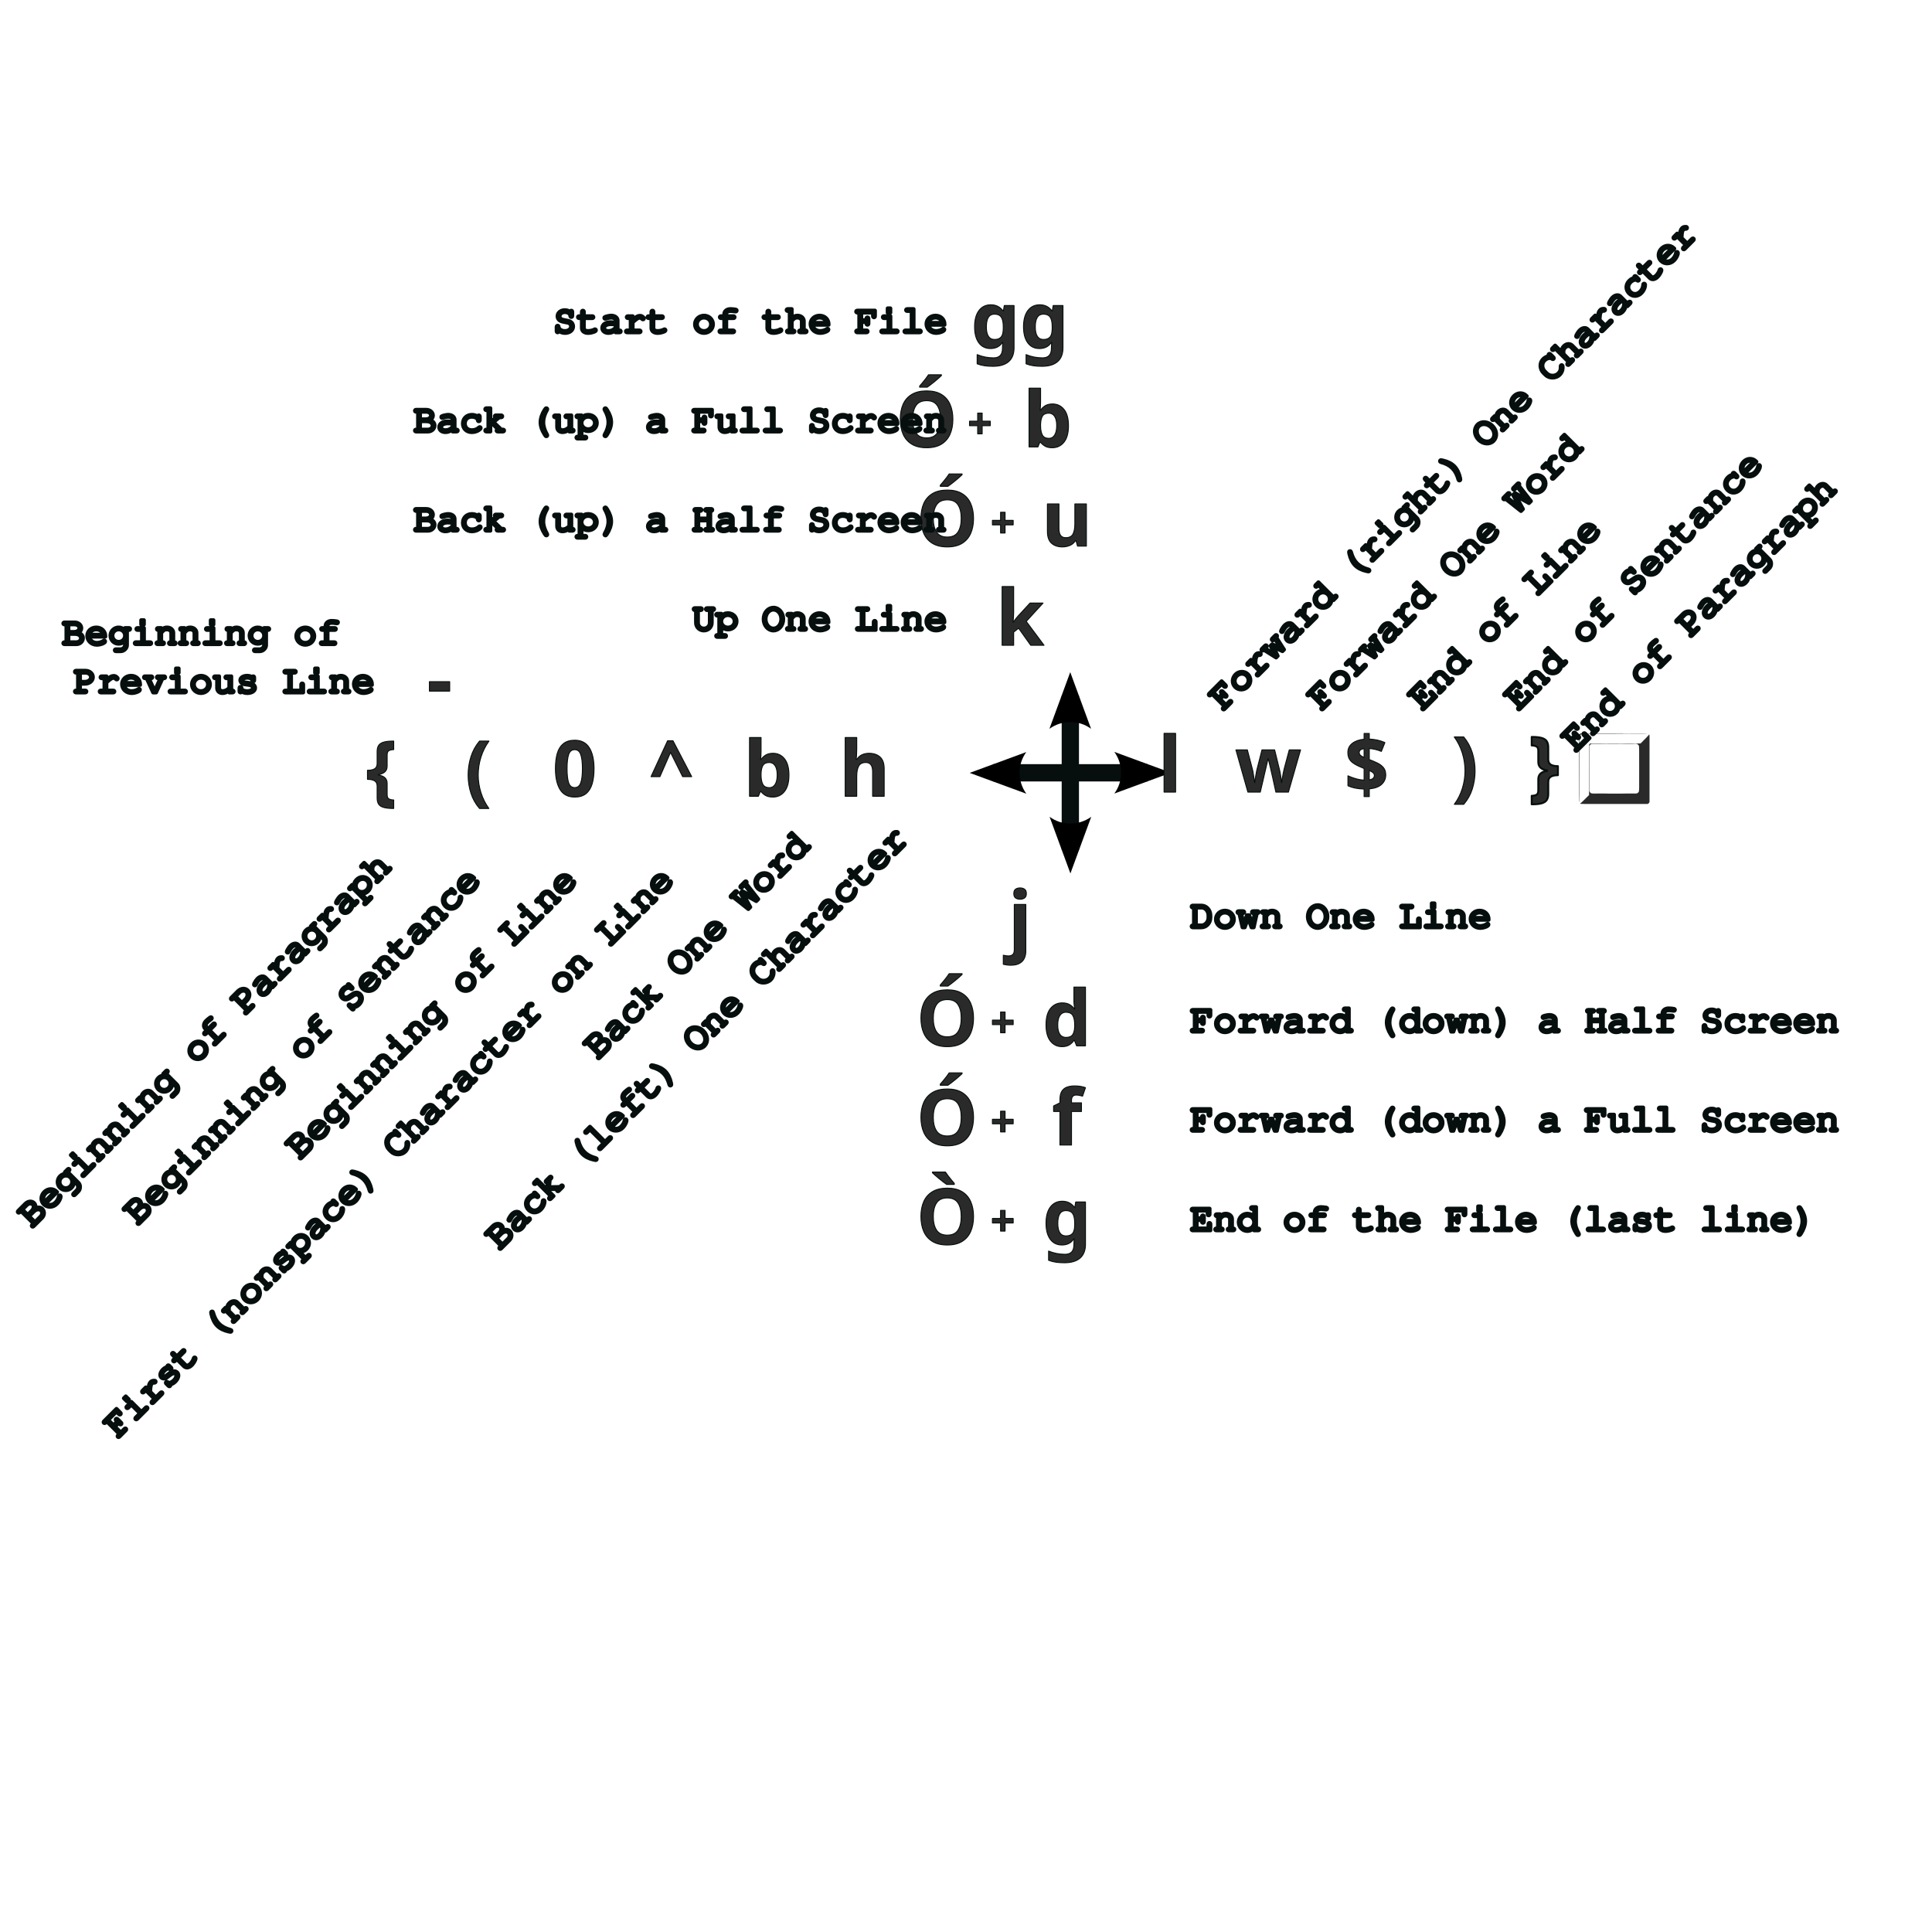
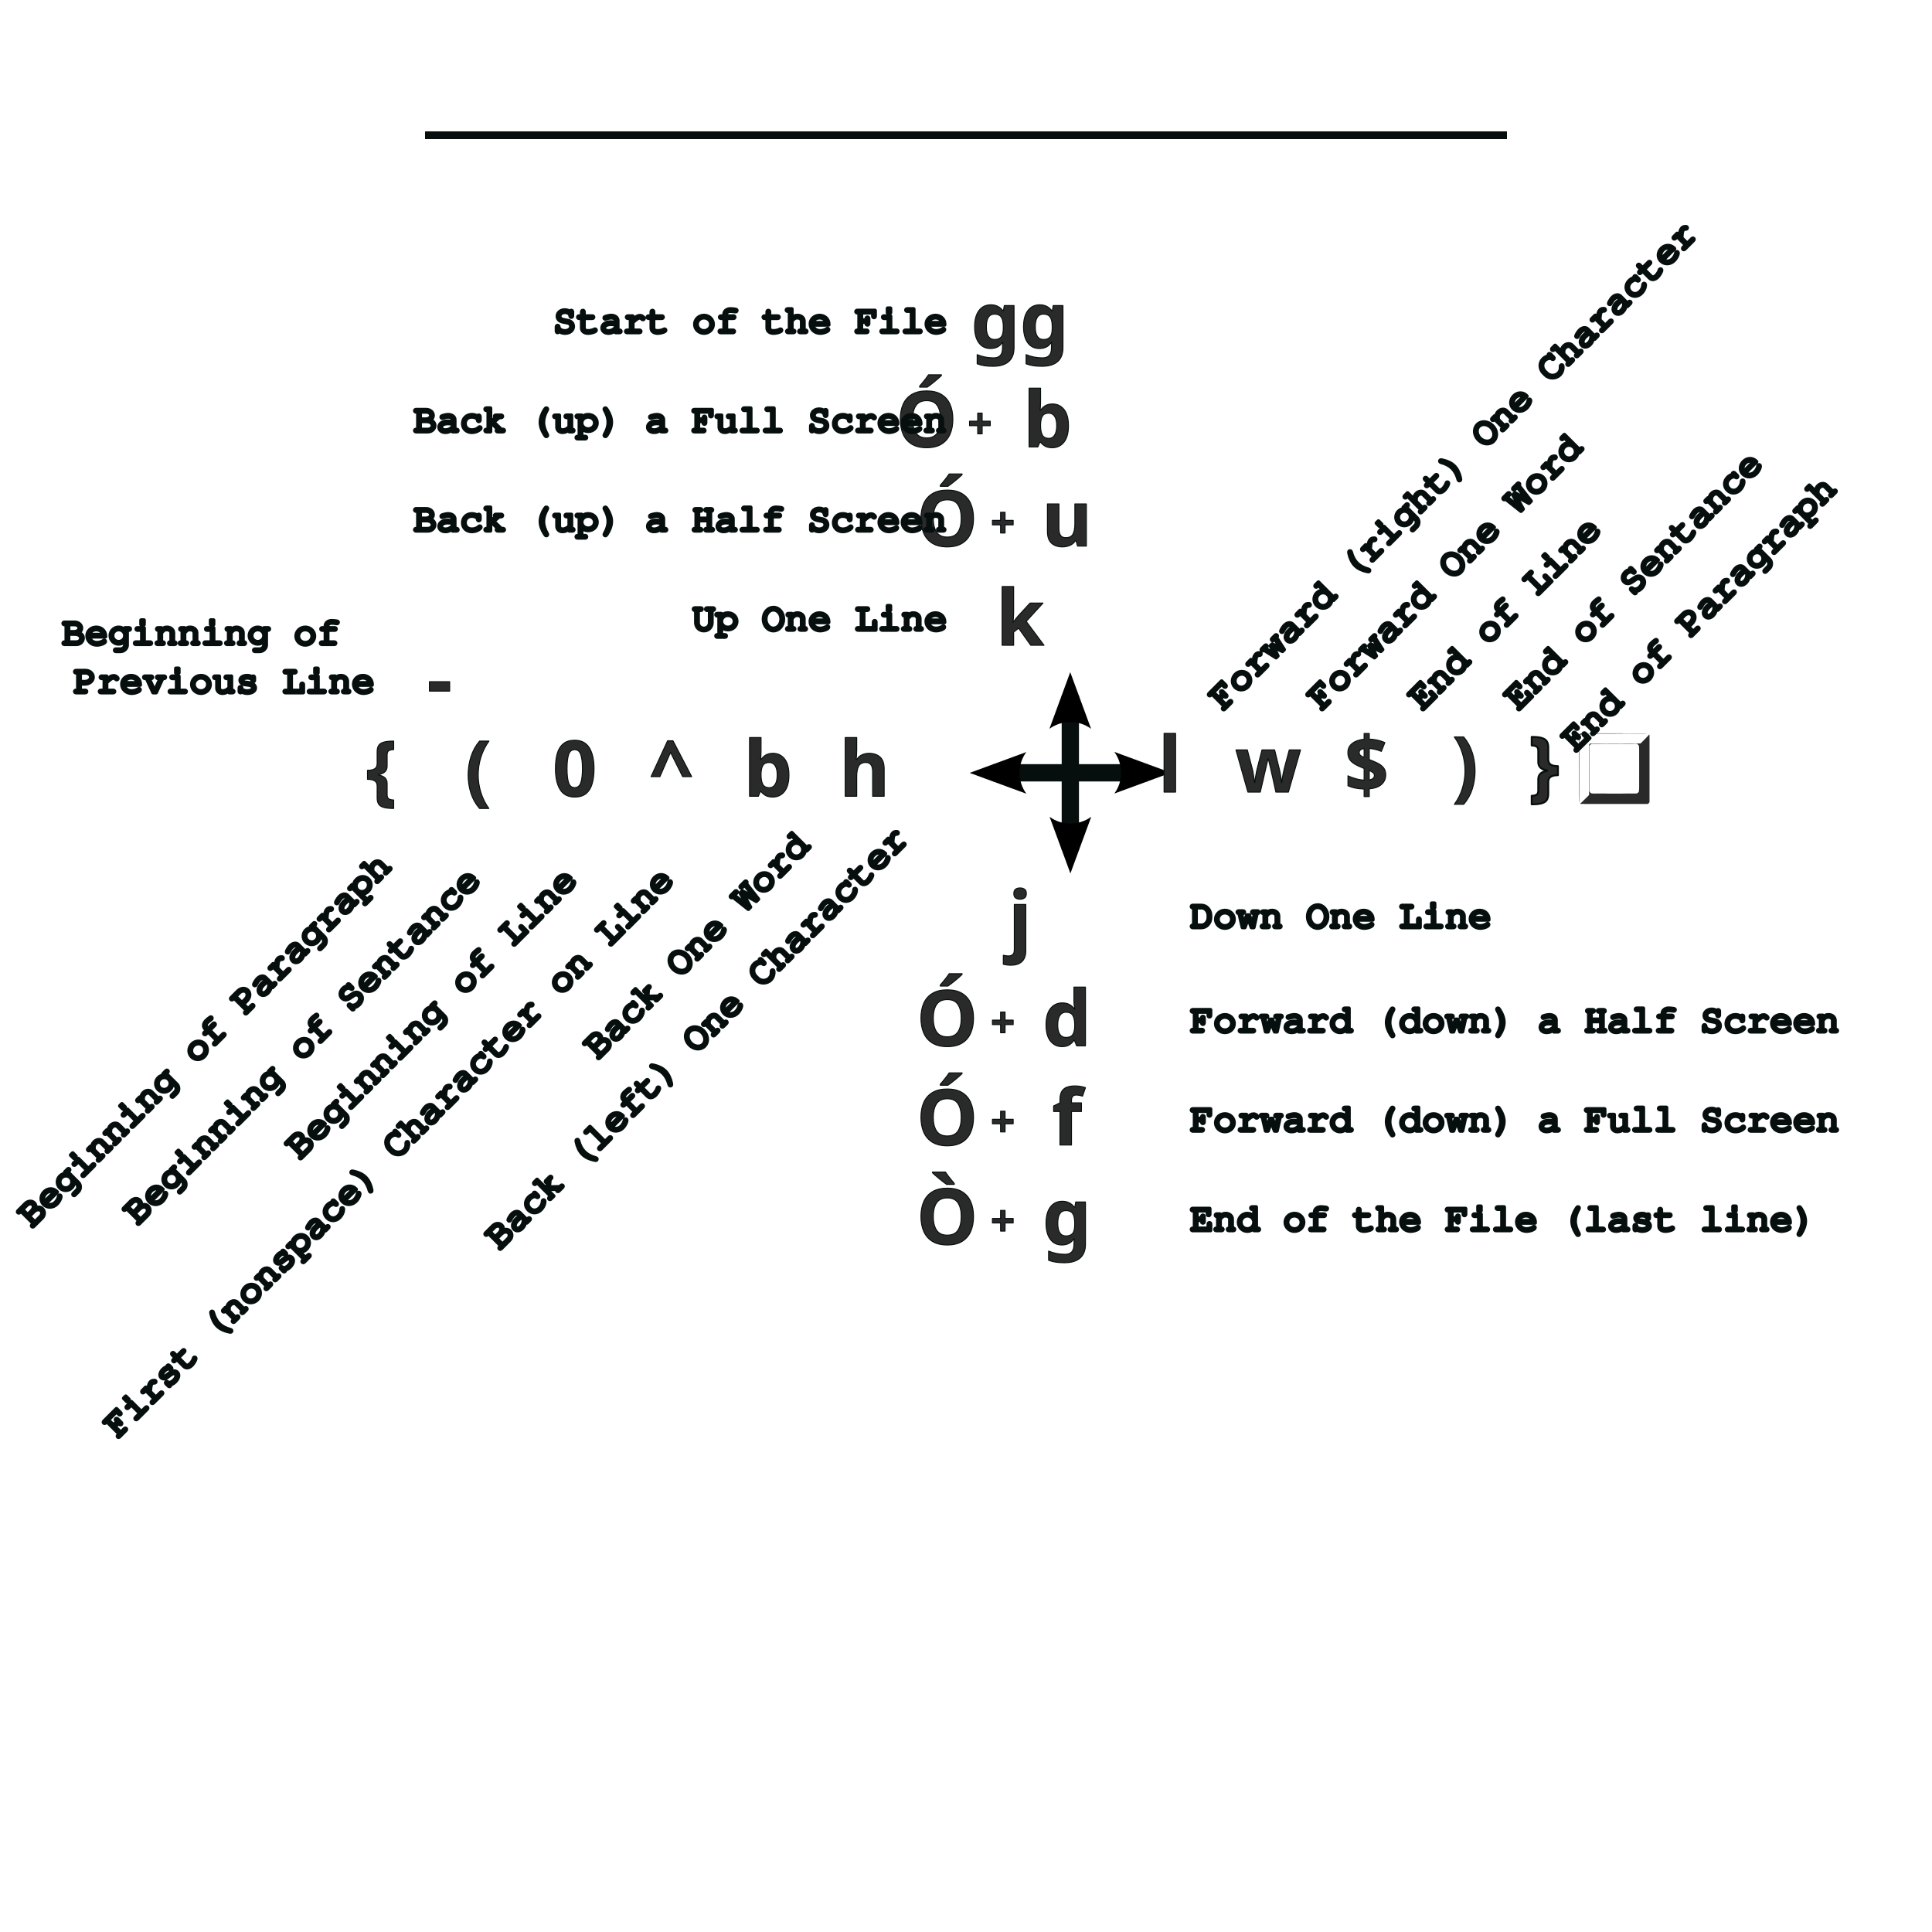
<svg xmlns="http://www.w3.org/2000/svg" width="1000" height="1000" id="svg2" version="1.1">
  <defs id="defs4">
    <marker orient="auto" refY="0.0" refX="0.0" id="Arrow2Send" style="overflow:visible;">
      <path id="path3636" style="font-size:12.0;fill-rule:evenodd;stroke-width:0.625;stroke-linejoin:round;" d="M 8.719,4.034 L -2.207,0.016 L 8.719,-4.002 C 6.973,-1.63 6.983,1.616 8.719,4.034 z " transform="scale(0.3) rotate(180) translate(-2.3,0)" />
    </marker>
    <marker orient="auto" refY="0.0" refX="0.0" id="Arrow1Mend" style="overflow:visible;">
      <path id="path3612" d="M 0.0,0.0 L 5.0,-5.0 L -12.5,0.0 L 5.0,5.0 L 0.0,0.0 z " style="fill-rule:evenodd;stroke:#000000;stroke-width:1.0pt;marker-start:none;" transform="scale(0.4) rotate(180) translate(10,0)" />
    </marker>
    <marker orient="auto" refY="0.0" refX="0.0" id="Arrow1Lend" style="overflow:visible;">
      <path id="path3606" d="M 0.0,0.0 L 5.0,-5.0 L -12.5,0.0 L 5.0,5.0 L 0.0,0.0 z " style="fill-rule:evenodd;stroke:#000000;stroke-width:1.0pt;marker-start:none;" transform="scale(0.8) rotate(180) translate(12.5,0)" />
    </marker>
    <marker orient="auto" refY="0.0" refX="0.0" id="TriangleOutL" style="overflow:visible">
      <path id="path3746" d="M 5.77,0.0 L -2.88,5.0 L -2.88,-5.0 L 5.77,0.0 z " style="fill-rule:evenodd;stroke:#000000;stroke-width:1.0pt;marker-start:none" transform="scale(0.8)" />
    </marker>
    <marker orient="auto" refY="0" refX="0" id="Arrow2Send-5" style="overflow:visible">
      <path id="path3636-1" style="font-size:12px;fill-rule:evenodd;stroke-width:0.625;stroke-linejoin:round" d="M 8.719,4.034 -2.207,0.016 8.719,-4.002 c -1.745,2.372 -1.735,5.617 -6e-7,8.035 z" transform="matrix(-0.3,0,0,-0.3,0.69,0)" />
    </marker>
  </defs>
  <g id="layer1" transform="translate(0,-52.36218)" style="display:inline">
    <g id="g5806" transform="translate(54,-100)">
      <path id="path3598" d="m 500,552.362 40,0 0,0 0,0 0,0 0,0" style="fill:#2a2a2a;fill-opacity:1;stroke:#060e0e;stroke-width:8.944;stroke-linecap:butt;stroke-linejoin:round;stroke-miterlimit:4;stroke-opacity:1;stroke-dasharray:none;stroke-dashoffset:0;marker-end:url(#Arrow2Send)" />
      <path id="path4646" d="m 500,552.362 0,40" style="fill:#2a2a2a;fill-opacity:1;stroke:#060e0e;stroke-width:8.944;stroke-linecap:butt;stroke-linejoin:round;stroke-miterlimit:4;stroke-opacity:1;stroke-dasharray:none;stroke-dashoffset:0;marker-end:url(#Arrow2Send-5)" />
      <path id="path4840" d="m 500,552.362 -40,0" style="fill:#2a2a2a;fill-opacity:1;stroke:#060e0e;stroke-width:8.944;stroke-linecap:butt;stroke-linejoin:round;stroke-miterlimit:4;stroke-opacity:1;stroke-dasharray:none;stroke-dashoffset:0;marker-end:url(#Arrow2Send-5)" />
      <path id="path5612" d="m 500,552.362 0,-40" style="fill:#2a2a2a;fill-opacity:1;stroke:#060e0e;stroke-width:8.944;stroke-linecap:butt;stroke-linejoin:round;stroke-miterlimit:4;stroke-opacity:1;stroke-dasharray:none;stroke-dashoffset:0;marker-end:url(#Arrow2Send-5)" />
    </g>
    <text xml:space="preserve" style="font-size:40px;font-style:normal;font-variant:normal;font-weight:bold;font-stretch:normal;text-align:center;line-height:125%;writing-mode:lr-tb;text-anchor:middle;fill:#2a2a2a;fill-opacity:1;stroke:#060e0e;stroke-width:0.5;stroke-linecap:butt;stroke-linejoin:round;stroke-miterlimit:4;stroke-opacity:1;stroke-dasharray:none;stroke-dashoffset:0;font-family:GuruKeyCaps;-inkscape-font-specification:GuruKeyCaps Medium" x="682.438" y="462.362" id="text5816-6-2">
      <tspan id="tspan5818-0-0" x="682.438" y="462.362">w</tspan>
    </text>
    <text xml:space="preserve" style="font-size:40px;font-style:normal;font-variant:normal;font-weight:bold;font-stretch:normal;text-align:center;line-height:125%;writing-mode:lr-tb;text-anchor:middle;fill:#2a2a2a;fill-opacity:1;stroke:#060e0e;stroke-width:0.5;stroke-linecap:butt;stroke-linejoin:round;stroke-miterlimit:4;stroke-opacity:1;stroke-dasharray:none;stroke-dashoffset:0;font-family:GuruKeyCaps;-inkscape-font-specification:GuruKeyCaps Medium" x="253.5" y="418.362" id="text5816-6-13">
      <tspan id="tspan5818-0-01" x="253.5" y="418.362">-</tspan>
    </text>
    <text xml:space="preserve" style="font-size:40px;font-style:normal;font-variant:normal;font-weight:bold;font-stretch:normal;text-align:center;line-height:125%;writing-mode:lr-tb;text-anchor:middle;fill:#2a2a2a;fill-opacity:1;stroke:#060e0e;stroke-width:0.5;stroke-linecap:butt;stroke-linejoin:round;stroke-miterlimit:4;stroke-opacity:1;stroke-dasharray:none;stroke-dashoffset:0;font-family:GuruKeyCaps;-inkscape-font-specification:GuruKeyCaps Medium" x="553.981" y="542.362" id="text5816-6-63">
      <tspan id="tspan5818-0-3" x="553.981" y="542.362">j</tspan>
    </text>
    <text xml:space="preserve" style="font-size:40px;font-style:normal;font-variant:normal;font-weight:bold;font-stretch:normal;text-align:center;line-height:125%;writing-mode:lr-tb;text-anchor:middle;fill:#2a2a2a;fill-opacity:1;stroke:#060e0e;stroke-width:0.5;stroke-linecap:butt;stroke-linejoin:round;stroke-miterlimit:4;stroke-opacity:1;stroke-dasharray:none;stroke-dashoffset:0;font-family:GuruKeyCaps;-inkscape-font-specification:GuruKeyCaps Medium" x="784.312" y="462.362" id="text5816-6-9">
      <tspan id="tspan5818-0-23" x="784.312" y="462.362">)</tspan>
    </text>
    <text xml:space="preserve" style="font-size:40px;font-style:normal;font-variant:normal;font-weight:bold;font-stretch:normal;text-align:center;line-height:125%;writing-mode:lr-tb;text-anchor:middle;fill:#2a2a2a;fill-opacity:1;stroke:#060e0e;stroke-width:0.5;stroke-linecap:butt;stroke-linejoin:round;stroke-miterlimit:4;stroke-opacity:1;stroke-dasharray:none;stroke-dashoffset:0;font-family:GuruKeyCaps;-inkscape-font-specification:GuruKeyCaps Medium" x="733.375" y="462.362" id="text5816-6-55">
      <tspan id="tspan5818-0-77" x="733.375" y="462.362">$</tspan>
    </text>
    <text xml:space="preserve" style="font-size:40px;font-style:normal;font-variant:normal;font-weight:bold;font-stretch:normal;text-align:center;line-height:125%;writing-mode:lr-tb;text-anchor:middle;fill:#2a2a2a;fill-opacity:1;stroke:#060e0e;stroke-width:0.5;stroke-linecap:butt;stroke-linejoin:round;stroke-miterlimit:4;stroke-opacity:1;stroke-dasharray:none;stroke-dashoffset:0;font-family:GuruKeyCaps;-inkscape-font-specification:GuruKeyCaps Medium" x="631.5" y="462.362" id="text5816-6-66">
      <tspan id="tspan5818-0-84" x="631.5" y="462.362">l</tspan>
    </text>
    <text xml:space="preserve" style="font-size:40px;font-style:normal;font-variant:normal;font-weight:bold;font-stretch:normal;text-align:center;line-height:125%;writing-mode:lr-tb;text-anchor:middle;fill:#2a2a2a;fill-opacity:1;stroke:#060e0e;stroke-width:0.5;stroke-linecap:butt;stroke-linejoin:round;stroke-miterlimit:4;stroke-opacity:1;stroke-dasharray:none;stroke-dashoffset:0;font-family:GuruKeyCaps;-inkscape-font-specification:GuruKeyCaps Medium" x="473.5" y="464.51" id="text5816-6-31">
      <tspan id="tspan5818-0-5" x="473.5" y="464.51">h</tspan>
    </text>
    <text xml:space="preserve" style="font-size:40px;font-style:normal;font-variant:normal;font-weight:bold;font-stretch:normal;text-align:center;line-height:125%;writing-mode:lr-tb;text-anchor:middle;fill:#2a2a2a;fill-opacity:1;stroke:#060e0e;stroke-width:0.5;stroke-linecap:butt;stroke-linejoin:round;stroke-miterlimit:4;stroke-opacity:1;stroke-dasharray:none;stroke-dashoffset:0;font-family:GuruKeyCaps;-inkscape-font-specification:GuruKeyCaps Medium" x="373.5" y="464.51" id="text5816-6-34">
      <tspan id="tspan5818-0-30" x="373.5" y="464.51">^</tspan>
    </text>
    <text xml:space="preserve" style="font-size:40px;font-style:normal;font-variant:normal;font-weight:bold;font-stretch:normal;text-align:center;line-height:125%;writing-mode:lr-tb;text-anchor:middle;fill:#2a2a2a;fill-opacity:1;stroke:#060e0e;stroke-width:0.5;stroke-linecap:butt;stroke-linejoin:round;stroke-miterlimit:4;stroke-opacity:1;stroke-dasharray:none;stroke-dashoffset:0;font-family:GuruKeyCaps;-inkscape-font-specification:GuruKeyCaps Medium" x="323.5" y="464.51" id="text5816-6-89">
      <tspan id="tspan5818-0-49" x="323.5" y="464.51">0</tspan>
    </text>
    <text xml:space="preserve" style="font-size:40px;font-style:normal;font-variant:normal;font-weight:bold;font-stretch:normal;text-align:center;line-height:125%;writing-mode:lr-tb;text-anchor:middle;fill:#2a2a2a;fill-opacity:1;stroke:#060e0e;stroke-width:0.5;stroke-linecap:butt;stroke-linejoin:round;stroke-miterlimit:4;stroke-opacity:1;stroke-dasharray:none;stroke-dashoffset:0;font-family:GuruKeyCaps;-inkscape-font-specification:GuruKeyCaps Medium" x="273.5" y="464.51" id="text5816-6-20">
      <tspan id="tspan5818-0-47" x="273.5" y="464.51">(</tspan>
    </text>
    <text xml:space="preserve" style="font-size:40px;font-style:normal;font-variant:normal;font-weight:bold;font-stretch:normal;text-align:center;line-height:125%;writing-mode:lr-tb;text-anchor:middle;fill:#2a2a2a;fill-opacity:1;stroke:#060e0e;stroke-width:0.5;stroke-linecap:butt;stroke-linejoin:round;stroke-miterlimit:4;stroke-opacity:1;stroke-dasharray:none;stroke-dashoffset:0;font-family:GuruKeyCaps;-inkscape-font-specification:GuruKeyCaps Medium" x="223.5" y="464.51" id="text5816-6-50">
      <tspan id="tspan5818-0-018" x="223.5" y="464.51">{</tspan>
    </text>
    <g id="g6319" transform="translate(125.1923,-146)">
      <text id="text5816-6" y="842.362" x="401.5" style="font-size:40px;font-style:normal;font-variant:normal;font-weight:bold;font-stretch:normal;text-align:center;line-height:125%;writing-mode:lr-tb;text-anchor:middle;fill:#2a2a2a;fill-opacity:1;stroke:#060e0e;stroke-width:0.5;stroke-linecap:butt;stroke-linejoin:round;stroke-miterlimit:4;stroke-opacity:1;stroke-dasharray:none;stroke-dashoffset:0;font-family:GuruKeyCaps;-inkscape-font-specification:GuruKeyCaps Medium" xml:space="preserve">
        <tspan y="842.362" x="401.5" id="tspan5818-0">Ò</tspan>
      </text>
      <text id="text5816-6-38" y="842.362" x="463.5" style="font-size:40px;font-style:normal;font-variant:normal;font-weight:bold;font-stretch:normal;text-align:center;line-height:125%;writing-mode:lr-tb;text-anchor:middle;fill:#2a2a2a;fill-opacity:1;stroke:#060e0e;stroke-width:0.5;stroke-linecap:butt;stroke-linejoin:round;stroke-miterlimit:4;stroke-opacity:1;stroke-dasharray:none;stroke-dashoffset:0;font-family:GuruKeyCaps;-inkscape-font-specification:GuruKeyCaps Medium" xml:space="preserve">
        <tspan y="842.362" x="463.5" id="tspan5818-0-20">g</tspan>
      </text>
      <text id="text5824-5-2" y="836.484" x="436.016" style="font-size:20px;font-style:normal;font-variant:normal;font-weight:bold;font-stretch:normal;text-align:center;line-height:125%;writing-mode:lr-tb;text-anchor:middle;fill:#2a2a2a;fill-opacity:1;stroke:#060e0e;stroke-width:0.5;stroke-linecap:butt;stroke-linejoin:round;stroke-miterlimit:4;stroke-opacity:1;stroke-dasharray:none;stroke-dashoffset:0;font-family:Monospace;-inkscape-font-specification:Monospace" xml:space="preserve">
        <tspan y="836.484" x="436.016" id="tspan5826-2-5">+</tspan>
      </text>
    </g>
    <g id="g6373" transform="translate(65.19225,-113.2116)">
      <text id="text5816-5" y="758.24" x="461.5" style="font-size:40px;font-style:normal;font-variant:normal;font-weight:bold;font-stretch:normal;text-align:center;line-height:125%;writing-mode:lr-tb;text-anchor:middle;fill:#2a2a2a;fill-opacity:1;stroke:#060e0e;stroke-width:0.5;stroke-linecap:butt;stroke-linejoin:round;stroke-miterlimit:4;stroke-opacity:1;stroke-dasharray:none;stroke-dashoffset:0;font-family:GuruKeyCaps;-inkscape-font-specification:GuruKeyCaps Medium" xml:space="preserve">
        <tspan y="758.24" x="461.5" id="tspan5818-4">Ó</tspan>
      </text>
      <text id="text5816-6-0" y="758.24" x="523.5" style="font-size:40px;font-style:normal;font-variant:normal;font-weight:bold;font-stretch:normal;text-align:center;line-height:125%;writing-mode:lr-tb;text-anchor:middle;fill:#2a2a2a;fill-opacity:1;stroke:#060e0e;stroke-width:0.5;stroke-linecap:butt;stroke-linejoin:round;stroke-miterlimit:4;stroke-opacity:1;stroke-dasharray:none;stroke-dashoffset:0;font-family:GuruKeyCaps;-inkscape-font-specification:GuruKeyCaps Medium" xml:space="preserve">
        <tspan y="758.24" x="523.5" id="tspan5818-0-86">f</tspan>
      </text>
      <text id="text5824-5-5" y="752.362" x="496.016" style="font-size:20px;font-style:normal;font-variant:normal;font-weight:bold;font-stretch:normal;text-align:center;line-height:125%;writing-mode:lr-tb;text-anchor:middle;fill:#2a2a2a;fill-opacity:1;stroke:#060e0e;stroke-width:0.5;stroke-linecap:butt;stroke-linejoin:round;stroke-miterlimit:4;stroke-opacity:1;stroke-dasharray:none;stroke-dashoffset:0;font-family:Monospace;-inkscape-font-specification:Monospace" xml:space="preserve">
        <tspan y="752.362" x="496.016" id="tspan5826-2-52">+</tspan>
      </text>
    </g>
    <g id="g6229" transform="translate(-12.00001,-100)">
      <text id="text5816-6-88" y="562.362" x="847.5" style="font-size:40px;font-style:normal;font-variant:normal;font-weight:bold;font-stretch:normal;text-align:center;line-height:125%;writing-mode:lr-tb;text-anchor:middle;fill:#2a2a2a;fill-opacity:1;stroke:#060e0e;stroke-width:1;stroke-linecap:butt;stroke-linejoin:round;stroke-miterlimit:4;stroke-opacity:1;stroke-dasharray:none;stroke-dashoffset:0;font-family:GuruKeyCaps;-inkscape-font-specification:GuruKeyCaps Medium" xml:space="preserve">
        <tspan y="562.362" x="847.5" id="tspan5818-0-7">}</tspan>
      </text>
      <path transform="translate(0,52.36218)" id="path6225" d="m 830.119,516.019 c -0.255,-0.088 -0.312,-0.182 -0.112,-0.182 0.122,0 0.336,-0.196 1.966,-1.794 1.006,-0.987 1.989,-1.961 2.186,-2.167 l 0.357,-0.373 0.011,-13.041 c 0.011,-12.478 0.015,-13.047 0.089,-13.184 0.043,-0.079 0.169,-0.201 0.279,-0.271 l 0.201,-0.128 12.923,-2.6e-4 c 8.629,-1.8e-4 12.975,-0.015 13.081,-0.044 0.13,-0.036 0.533,-0.429 2.212,-2.157 1.129,-1.162 2.087,-2.166 2.128,-2.23 0.041,-0.065 0.076,-0.162 0.077,-0.217 0.002,-0.076 0.03,-0.048 0.119,0.118 l 0.117,0.217 0,17.278 0,17.278 -0.121,0.246 c -0.131,0.267 -0.319,0.456 -0.606,0.61 l -0.183,0.098 -17.256,0.009 c -16.177,0.008 -17.269,0.004 -17.47,-0.065 l 0,0 z m 28.796,-5.253 c 0.693,-0.1 1.266,-0.594 1.46,-1.257 0.062,-0.213 0.069,-1.35 0.068,-11.663 -4.4e-4,-9.868 -0.009,-11.46 -0.064,-11.665 -0.126,-0.475 -0.552,-0.931 -1.063,-1.14 l -0.238,-0.097 -11.423,-0.011 c -7.272,-0.007 -11.506,0.004 -11.652,0.031 -0.529,0.098 -1.027,0.488 -1.261,0.988 l -0.117,0.249 -0.011,11.566 -0.011,11.566 0.091,0.27 c 0.207,0.615 0.722,1.044 1.386,1.154 0.314,0.052 22.478,0.06 22.836,0.008 l 0,0 z" style="fill:#2a2a2a;fill-opacity:1;stroke:#060e0e;stroke-width:0.043;stroke-linecap:butt;stroke-linejoin:round;stroke-miterlimit:4;stroke-opacity:1;stroke-dasharray:none;stroke-dashoffset:0" />
      <path transform="translate(0,52.36218)" id="path6227" d="m 829.323,515.099 c -0.046,-0.194 -0.054,-3.416 -0.043,-17.408 l 0.013,-17.169 0.128,-0.231 c 0.152,-0.275 0.308,-0.415 0.631,-0.567 l 0.238,-0.112 17.045,-0.011 c 9.823,-0.006 17.144,0.005 17.278,0.027 0.138,0.023 -6.572,0.041 -16.548,0.044 -18.393,0.006 -17.011,-0.015 -17.505,0.254 -0.444,0.242 -0.822,0.685 -1.036,1.215 l -0.1,0.249 -0.022,16.974 c -0.018,14.075 -0.031,16.933 -0.078,16.736 z" style="fill:#2a2a2a;fill-opacity:1;stroke:#060e0e;stroke-width:0.043;stroke-linecap:butt;stroke-linejoin:round;stroke-miterlimit:4;stroke-opacity:1;stroke-dasharray:none;stroke-dashoffset:0" />
    </g>
    <text xml:space="preserve" style="font-size:40px;font-style:normal;font-variant:normal;font-weight:bold;font-stretch:normal;text-align:center;line-height:125%;writing-mode:lr-tb;text-anchor:middle;fill:#2a2a2a;fill-opacity:1;stroke:#060e0e;stroke-width:0.5;stroke-linecap:butt;stroke-linejoin:round;stroke-miterlimit:4;stroke-opacity:1;stroke-dasharray:none;stroke-dashoffset:0;font-family:GuruKeyCaps;-inkscape-font-specification:GuruKeyCaps Medium" x="553.981" y="232.362" id="text5812">
      <tspan id="tspan5814" x="553.981" y="232.362">gg</tspan>
    </text>
    <g id="g6289" transform="translate(55.37779,125.4551)">
      <g id="g5903">
        <text xml:space="preserve" style="font-size:40px;font-style:normal;font-variant:normal;font-weight:bold;font-stretch:normal;text-align:center;line-height:125%;writing-mode:lr-tb;text-anchor:middle;fill:#2a2a2a;fill-opacity:1;stroke:#060e0e;stroke-width:0.5;stroke-linecap:butt;stroke-linejoin:round;stroke-miterlimit:4;stroke-opacity:1;stroke-dasharray:none;stroke-dashoffset:0;font-family:GuruKeyCaps;-inkscape-font-specification:GuruKeyCaps Medium" x="471.025" y="158.24" id="text5816">
          <tspan id="tspan5818" x="471.025" y="158.24">Ó</tspan>
        </text>
        <text xml:space="preserve" style="font-size:40px;font-style:normal;font-variant:normal;font-weight:bold;font-stretch:normal;text-align:center;line-height:125%;writing-mode:lr-tb;text-anchor:middle;fill:#2a2a2a;fill-opacity:1;stroke:#060e0e;stroke-width:0.5;stroke-linecap:butt;stroke-linejoin:round;stroke-miterlimit:4;stroke-opacity:1;stroke-dasharray:none;stroke-dashoffset:0;font-family:GuruKeyCaps;-inkscape-font-specification:GuruKeyCaps Medium" x="533.604" y="158.24" id="text5820">
          <tspan id="tspan5822" x="533.604" y="158.24">b</tspan>
        </text>
        <text xml:space="preserve" style="font-size:20px;font-style:normal;font-variant:normal;font-weight:bold;font-stretch:normal;text-align:center;line-height:125%;writing-mode:lr-tb;text-anchor:middle;fill:#2a2a2a;fill-opacity:1;stroke:#060e0e;stroke-width:0.5;stroke-linecap:butt;stroke-linejoin:round;stroke-miterlimit:4;stroke-opacity:1;stroke-dasharray:none;stroke-dashoffset:0;font-family:Monospace;-inkscape-font-specification:Monospace" x="506.016" y="152.362" id="text5824">
          <tspan id="tspan5826" x="506.016" y="152.362">+</tspan>
        </text>
      </g>
    </g>
    <text xml:space="preserve" style="font-size:40px;font-style:normal;font-variant:normal;font-weight:bold;font-stretch:normal;text-align:center;line-height:125%;writing-mode:lr-tb;text-anchor:middle;fill:#2a2a2a;fill-opacity:1;stroke:#060e0e;stroke-width:0.5;stroke-linecap:butt;stroke-linejoin:round;stroke-miterlimit:4;stroke-opacity:1;stroke-dasharray:none;stroke-dashoffset:0;font-family:GuruKeyCaps;-inkscape-font-specification:GuruKeyCaps Medium" x="553.981" y="386.362" id="text5816-6-29">
      <tspan id="tspan5818-0-57" x="553.981" y="386.362">k</tspan>
    </text>
    <g id="g6260" transform="translate(65.19225,126.7885)">
      <text id="text5824-5" y="202.362" x="496.016" style="font-size:20px;font-style:normal;font-variant:normal;font-weight:bold;font-stretch:normal;text-align:center;line-height:125%;writing-mode:lr-tb;text-anchor:middle;fill:#2a2a2a;fill-opacity:1;stroke:#060e0e;stroke-width:0.5;stroke-linecap:butt;stroke-linejoin:round;stroke-miterlimit:4;stroke-opacity:1;stroke-dasharray:none;stroke-dashoffset:0;font-family:Monospace;-inkscape-font-specification:Monospace" xml:space="preserve">
        <tspan y="202.362" x="496.016" id="tspan5826-2">+</tspan>
      </text>
      <text id="text5816-6-95" y="208.24" x="523.5" style="font-size:40px;font-style:normal;font-variant:normal;font-weight:bold;font-stretch:normal;text-align:center;line-height:125%;writing-mode:lr-tb;text-anchor:middle;fill:#2a2a2a;fill-opacity:1;stroke:#060e0e;stroke-width:0.5;stroke-linecap:butt;stroke-linejoin:round;stroke-miterlimit:4;stroke-opacity:1;stroke-dasharray:none;stroke-dashoffset:0;font-family:GuruKeyCaps;-inkscape-font-specification:GuruKeyCaps Medium" xml:space="preserve">
        <tspan y="208.24" x="523.5" id="tspan5818-0-6">u</tspan>
      </text>
      <text id="text5816-5-3" y="208.24" x="461.5" style="font-size:40px;font-style:normal;font-variant:normal;font-weight:bold;font-stretch:normal;text-align:center;line-height:125%;writing-mode:lr-tb;text-anchor:middle;fill:#2a2a2a;fill-opacity:1;stroke:#060e0e;stroke-width:0.5;stroke-linecap:butt;stroke-linejoin:round;stroke-miterlimit:4;stroke-opacity:1;stroke-dasharray:none;stroke-dashoffset:0;font-family:GuruKeyCaps;-inkscape-font-specification:GuruKeyCaps Medium" xml:space="preserve">
        <tspan y="208.24" x="461.5" id="tspan5818-4-7">Ó</tspan>
      </text>
    </g>
    <g id="g6381" transform="translate(55.19225,-124.5449)">
      <text id="text5816-6-85" y="718.24" x="533.5" style="font-size:40px;font-style:normal;font-variant:normal;font-weight:bold;font-stretch:normal;text-align:center;line-height:125%;writing-mode:lr-tb;text-anchor:middle;fill:#2a2a2a;fill-opacity:1;stroke:#060e0e;stroke-width:0.5;stroke-linecap:butt;stroke-linejoin:round;stroke-miterlimit:4;stroke-opacity:1;stroke-dasharray:none;stroke-dashoffset:0;font-family:GuruKeyCaps;-inkscape-font-specification:GuruKeyCaps Medium" xml:space="preserve">
        <tspan y="718.24" x="533.5" id="tspan5818-0-26">d</tspan>
      </text>
      <text id="text5824-5-1" y="712.362" x="506.016" style="font-size:20px;font-style:normal;font-variant:normal;font-weight:bold;font-stretch:normal;text-align:center;line-height:125%;writing-mode:lr-tb;text-anchor:middle;fill:#2a2a2a;fill-opacity:1;stroke:#060e0e;stroke-width:0.5;stroke-linecap:butt;stroke-linejoin:round;stroke-miterlimit:4;stroke-opacity:1;stroke-dasharray:none;stroke-dashoffset:0;font-family:Monospace;-inkscape-font-specification:Monospace" xml:space="preserve">
        <tspan y="712.362" x="506.016" id="tspan5826-2-9">+</tspan>
      </text>
      <text id="text5816-5-4" y="718.24" x="471.5" style="font-size:40px;font-style:normal;font-variant:normal;font-weight:bold;font-stretch:normal;text-align:center;line-height:125%;writing-mode:lr-tb;text-anchor:middle;fill:#2a2a2a;fill-opacity:1;stroke:#060e0e;stroke-width:0.5;stroke-linecap:butt;stroke-linejoin:round;stroke-miterlimit:4;stroke-opacity:1;stroke-dasharray:none;stroke-dashoffset:0;font-family:GuruKeyCaps;-inkscape-font-specification:GuruKeyCaps Medium" xml:space="preserve">
        <tspan y="718.24" x="471.5" id="tspan5818-4-8">Ó</tspan>
      </text>
    </g>
    <text xml:space="preserve" style="font-size:40px;font-style:normal;font-variant:normal;font-weight:bold;font-stretch:normal;text-align:center;line-height:125%;writing-mode:lr-tb;text-anchor:middle;fill:#2a2a2a;fill-opacity:1;stroke:#060e0e;stroke-width:0.5;stroke-linecap:butt;stroke-linejoin:round;stroke-miterlimit:4;stroke-opacity:1;stroke-dasharray:none;stroke-dashoffset:0;font-family:GuruKeyCaps;-inkscape-font-specification:GuruKeyCaps Medium" x="423.5" y="464.51" id="text5816-6-34-1">
      <tspan id="tspan5818-0-30-3" x="423.5" y="464.51">b</tspan>
    </text>
  </g>
  <g id="layer2" style="display:inline">
    <text xml:space="preserve" style="font-size:20px;font-style:normal;font-variant:normal;font-weight:normal;font-stretch:normal;text-align:start;line-height:125%;writing-mode:lr-tb;text-anchor:start;fill:#2a2a2a;fill-opacity:1;stroke:#060e0e;stroke-width:2;stroke-linecap:butt;stroke-linejoin:round;stroke-miterlimit:4;stroke-opacity:1;stroke-dasharray:none;stroke-dashoffset:0;font-family:Nimbus Mono L;-inkscape-font-specification:Nimbus Mono L" x="286.373" y="172.032" id="text2965">
      <tspan x="286.373" y="172.032" id="tspan2969">Start of the File</tspan>
    </text>
    <text xml:space="preserve" style="font-size:20px;font-style:normal;font-variant:normal;font-weight:normal;font-stretch:normal;text-align:start;line-height:125%;writing-mode:lr-tb;text-anchor:start;fill:#2a2a2a;fill-opacity:1;stroke:#060e0e;stroke-width:2;stroke-linecap:butt;stroke-linejoin:round;stroke-miterlimit:4;stroke-opacity:1;stroke-dasharray:none;stroke-dashoffset:0;font-family:Nimbus Mono L;-inkscape-font-specification:Nimbus Mono L" x="214" y="223.366" id="text2965-3">
      <tspan x="214" y="223.366" id="tspan2969-3">Back (up) a Full Screen</tspan>
    </text>
    <text xml:space="preserve" style="font-size:20px;font-style:normal;font-variant:normal;font-weight:normal;font-stretch:normal;text-align:start;line-height:125%;writing-mode:lr-tb;text-anchor:start;fill:#2a2a2a;fill-opacity:1;stroke:#060e0e;stroke-width:2;stroke-linecap:butt;stroke-linejoin:round;stroke-miterlimit:4;stroke-opacity:1;stroke-dasharray:none;stroke-dashoffset:0;font-family:Nimbus Mono L;-inkscape-font-specification:Nimbus Mono L" x="358.326" y="326.032" id="text2965-2">
      <tspan x="358.326" y="326.032" id="tspan2969-1">Up One Line</tspan>
    </text>
    <text xml:space="preserve" style="font-size:20px;font-style:normal;font-variant:normal;font-weight:normal;font-stretch:normal;text-align:start;line-height:125%;writing-mode:lr-tb;text-anchor:start;fill:#2a2a2a;fill-opacity:1;stroke:#060e0e;stroke-width:2;stroke-linecap:butt;stroke-linejoin:round;stroke-miterlimit:4;stroke-opacity:1;stroke-dasharray:none;stroke-dashoffset:0;font-family:Nimbus Mono L;-inkscape-font-specification:Nimbus Mono L" x="214" y="274.699" id="text2965-6">
      <tspan x="214" y="274.699" id="tspan2969-19">Back (up) a Half Screen</tspan>
    </text>
    <text xml:space="preserve" style="font-size:20px;font-style:normal;font-variant:normal;font-weight:normal;font-stretch:normal;text-align:start;line-height:125%;writing-mode:lr-tb;text-anchor:start;fill:#2a2a2a;fill-opacity:1;stroke:#060e0e;stroke-width:2;stroke-linecap:butt;stroke-linejoin:round;stroke-miterlimit:4;stroke-opacity:1;stroke-dasharray:none;stroke-dashoffset:0;font-family:Nimbus Mono L;-inkscape-font-specification:Nimbus Mono L" x="187.278" y="707.707" id="text2965-6-5" transform="matrix(0.7071068,-0.7071068,0.7071068,0.7071068,0,0)">
      <tspan x="187.278" y="707.707" id="tspan2969-19-1" style="stroke-width:2">Forward (right) One Character</tspan>
    </text>
    <text xml:space="preserve" style="font-size:20px;font-style:normal;font-variant:normal;font-weight:normal;font-stretch:normal;text-align:start;line-height:125%;writing-mode:lr-tb;text-anchor:start;fill:#2a2a2a;fill-opacity:1;stroke:#060e0e;stroke-width:2;stroke-linecap:butt;stroke-linejoin:round;stroke-miterlimit:4;stroke-opacity:1;stroke-dasharray:none;stroke-dashoffset:0;font-family:Nimbus Mono L;-inkscape-font-specification:Nimbus Mono L" x="223.296" y="743.725" id="text2965-6-5-7" transform="matrix(0.7071068,-0.7071068,0.7071068,0.7071068,0,0)">
      <tspan x="223.296" y="743.725" id="tspan2969-19-1-8" style="stroke-width:2">Forward One Word</tspan>
    </text>
    <text xml:space="preserve" style="font-size:20px;font-style:normal;font-variant:normal;font-weight:normal;font-stretch:normal;text-align:start;line-height:125%;writing-mode:lr-tb;text-anchor:start;fill:#2a2a2a;fill-opacity:1;stroke:#060e0e;stroke-width:2;stroke-linecap:butt;stroke-linejoin:round;stroke-miterlimit:4;stroke-opacity:1;stroke-dasharray:none;stroke-dashoffset:0;font-family:Nimbus Mono L;-inkscape-font-specification:Nimbus Mono L" x="260.215" y="780.646" id="text2965-6-5-7-1" transform="matrix(0.7071068,-0.7071068,0.7071068,0.7071068,0,0)">
      <tspan x="260.215" y="780.646" id="tspan2969-19-1-8-6" style="stroke-width:2">End of Line</tspan>
    </text>
    <text xml:space="preserve" style="font-size:20px;font-style:normal;font-variant:normal;font-weight:normal;font-stretch:normal;text-align:start;line-height:125%;writing-mode:lr-tb;text-anchor:start;fill:#2a2a2a;fill-opacity:1;stroke:#060e0e;stroke-width:2;stroke-linecap:butt;stroke-linejoin:round;stroke-miterlimit:4;stroke-opacity:1;stroke-dasharray:none;stroke-dashoffset:0;font-family:Nimbus Mono L;-inkscape-font-specification:Nimbus Mono L" x="295.332" y="815.762" id="text2965-6-5-7-1-8" transform="matrix(0.7071068,-0.7071068,0.7071068,0.7071068,0,0)">
      <tspan x="295.332" y="815.762" id="tspan2969-19-1-8-6-4" style="stroke-width:2">End of Sentance </tspan>
    </text>
    <text xml:space="preserve" style="font-size:20px;font-style:normal;font-variant:normal;font-weight:normal;font-stretch:normal;text-align:center;line-height:125%;writing-mode:lr-tb;text-anchor:middle;fill:#2a2a2a;fill-opacity:1;stroke:#060e0e;stroke-width:2;stroke-linecap:butt;stroke-linejoin:round;stroke-miterlimit:4;stroke-opacity:1;stroke-dasharray:none;stroke-dashoffset:0;font-family:Nimbus Mono L;-inkscape-font-specification:Nimbus Mono L" x="427.155" y="851.914" id="text2965-6-5-7-1-8-0" transform="matrix(0.7071068,-0.7071068,0.7071068,0.7071068,0,0)">
      <tspan x="427.155" y="851.914" style="text-align:center;text-anchor:middle;stroke-width:2" id="tspan3951">End of Paragraph</tspan>
    </text>
    <text xml:space="preserve" style="font-size:20px;font-style:normal;font-variant:normal;font-weight:normal;font-stretch:normal;text-align:center;line-height:125%;writing-mode:lr-tb;text-anchor:middle;fill:#2a2a2a;fill-opacity:1;stroke:#060e0e;stroke-width:2;stroke-linecap:butt;stroke-linejoin:round;stroke-miterlimit:4;stroke-opacity:1;stroke-dasharray:none;stroke-dashoffset:0;font-family:Nimbus Mono L;-inkscape-font-specification:Nimbus Mono L" x="146" y="333.432" id="text2965-2-7">
      <tspan x="146" y="333.432" id="tspan2969-1-3">Beginning of</tspan>
      <tspan x="146" y="358.432" id="tspan3978">Previous Line</tspan>
    </text>
    <text xml:space="preserve" style="font-size:20px;font-style:normal;font-variant:normal;font-weight:normal;font-stretch:normal;text-align:start;line-height:125%;writing-mode:lr-tb;text-anchor:start;fill:#2a2a2a;fill-opacity:1;stroke:#060e0e;stroke-width:2;stroke-linecap:butt;stroke-linejoin:round;stroke-miterlimit:4;stroke-opacity:1;stroke-dasharray:none;stroke-dashoffset:0;font-family:Nimbus Mono L;-inkscape-font-specification:Nimbus Mono L" x="616" y="480" id="text2965-2-0">
      <tspan x="616" y="480" id="tspan2969-1-1">Down One Line</tspan>
    </text>
    <text xml:space="preserve" style="font-size:20px;font-style:normal;font-variant:normal;font-weight:normal;font-stretch:normal;text-align:start;line-height:125%;writing-mode:lr-tb;text-anchor:start;fill:#2a2a2a;fill-opacity:1;stroke:#060e0e;stroke-width:2;stroke-linecap:butt;stroke-linejoin:round;stroke-miterlimit:4;stroke-opacity:1;stroke-dasharray:none;stroke-dashoffset:0;font-family:Nimbus Mono L;-inkscape-font-specification:Nimbus Mono L" x="616" y="636.852" id="text2965-2-4">
      <tspan x="616" y="636.852" id="tspan2969-1-34">End of the File (last line)</tspan>
    </text>
    <text xml:space="preserve" style="font-size:20px;font-style:normal;font-variant:normal;font-weight:normal;font-stretch:normal;text-align:start;line-height:125%;writing-mode:lr-tb;text-anchor:start;fill:#2a2a2a;fill-opacity:1;stroke:#060e0e;stroke-width:2;stroke-linecap:butt;stroke-linejoin:round;stroke-miterlimit:4;stroke-opacity:1;stroke-dasharray:none;stroke-dashoffset:0;font-family:Nimbus Mono L;-inkscape-font-specification:Nimbus Mono L" x="616" y="585.319" id="text2965-2-42">
      <tspan x="616" y="585.319" id="tspan2969-1-7">Forward (down) a Full Screen</tspan>
    </text>
    <text xml:space="preserve" style="font-size:20px;font-style:normal;font-variant:normal;font-weight:normal;font-stretch:normal;text-align:start;line-height:125%;writing-mode:lr-tb;text-anchor:start;fill:#2a2a2a;fill-opacity:1;stroke:#060e0e;stroke-width:2;stroke-linecap:butt;stroke-linejoin:round;stroke-miterlimit:4;stroke-opacity:1;stroke-dasharray:none;stroke-dashoffset:0;font-family:Nimbus Mono L;-inkscape-font-specification:Nimbus Mono L" x="616" y="533.986" id="text2965-2-08">
      <tspan x="616" y="533.986" id="tspan2969-1-78">Forward (down) a Half Screen</tspan>
    </text>
    <text xml:space="preserve" style="font-size:20px;font-style:normal;font-variant:normal;font-weight:normal;font-stretch:normal;text-align:start;line-height:125%;writing-mode:lr-tb;text-anchor:start;fill:#2a2a2a;fill-opacity:1;stroke:#060e0e;stroke-width:2;stroke-linecap:butt;stroke-linejoin:round;stroke-miterlimit:4;stroke-opacity:1;stroke-dasharray:none;stroke-dashoffset:0;display:inline;font-family:Nimbus Mono L;-inkscape-font-specification:Nimbus Mono L" x="-274.958" y="640.356" id="text2965-2-0-9" transform="matrix(0.7071068,-0.7071068,0.7071068,0.7071068,0,0)">
      <tspan x="-274.958" y="640.356" id="tspan2969-1-1-5" style="stroke-width:2">Back (left) One Character</tspan>
    </text>
    <text xml:space="preserve" style="font-size:20px;font-style:normal;font-variant:normal;font-weight:normal;font-stretch:normal;text-align:start;line-height:125%;writing-mode:lr-tb;text-anchor:start;fill:#2a2a2a;fill-opacity:1;stroke:#060e0e;stroke-width:2;stroke-linecap:butt;stroke-linejoin:round;stroke-miterlimit:4;stroke-opacity:1;stroke-dasharray:none;stroke-dashoffset:0;display:inline;font-family:Nimbus Mono L;-inkscape-font-specification:Nimbus Mono L" x="-169.176" y="606.612" id="text2965-2-0-9-1" transform="matrix(0.7071068,-0.7071068,0.7071068,0.7071068,0,0)">
      <tspan x="-169.176" y="606.612" id="tspan2969-1-1-5-7" style="stroke-width:2">Back One Word</tspan>
    </text>
    <text xml:space="preserve" style="font-size:20px;font-style:normal;font-variant:normal;font-weight:normal;font-stretch:normal;text-align:center;line-height:125%;writing-mode:lr-tb;text-anchor:middle;fill:#2a2a2a;fill-opacity:1;stroke:#060e0e;stroke-width:2;stroke-linecap:butt;stroke-linejoin:round;stroke-miterlimit:4;stroke-opacity:1;stroke-dasharray:none;stroke-dashoffset:0;display:inline;font-family:Nimbus Mono L;-inkscape-font-specification:Nimbus Mono L" x="-249.511" y="569.526" id="text2965-2-0-9-1-3" transform="matrix(0.7071068,-0.7071068,0.7071068,0.7071068,0,0)">
      <tspan x="-249.511" y="569.526" style="text-align:center;text-anchor:middle;stroke-width:2" id="tspan4099">First (nonspace) Character on Line</tspan>
    </text>
    <text xml:space="preserve" style="font-size:20px;font-style:normal;font-variant:normal;font-weight:normal;font-stretch:normal;text-align:center;line-height:125%;writing-mode:lr-tb;text-anchor:middle;fill:#2a2a2a;fill-opacity:1;stroke:#060e0e;stroke-width:2;stroke-linecap:butt;stroke-linejoin:round;stroke-miterlimit:4;stroke-opacity:1;stroke-dasharray:none;stroke-dashoffset:0;display:inline;font-family:Nimbus Mono L;-inkscape-font-specification:Nimbus Mono L" x="-182.933" y="534.17" id="text2965-2-0-9-1-3-9" transform="matrix(0.7071068,-0.7071068,0.7071068,0.7071068,0,0)">
      <tspan x="-182.933" y="534.17" style="text-align:center;text-anchor:middle;stroke-width:2" id="tspan4099-3">Beginning of Line</tspan>
    </text>
    <text xml:space="preserve" style="font-size:20px;font-style:normal;font-variant:normal;font-weight:normal;font-stretch:normal;text-align:center;line-height:125%;writing-mode:lr-tb;text-anchor:middle;fill:#2a2a2a;fill-opacity:1;stroke:#060e0e;stroke-width:2;stroke-linecap:butt;stroke-linejoin:round;stroke-miterlimit:4;stroke-opacity:1;stroke-dasharray:none;stroke-dashoffset:0;display:inline;font-family:Nimbus Mono L;-inkscape-font-specification:Nimbus Mono L" x="-242.273" y="498.815" id="text2965-2-0-9-1-3-9-5" transform="matrix(0.7071068,-0.7071068,0.7071068,0.7071068,0,0)">
      <tspan x="-242.273" y="498.815" style="text-align:center;text-anchor:middle;stroke-width:2" id="tspan4099-3-9">Beginning of Sentance</tspan>
    </text>
    <text xml:space="preserve" style="font-size:20px;font-style:normal;font-variant:normal;font-weight:normal;font-stretch:normal;text-align:center;line-height:125%;writing-mode:lr-tb;text-anchor:middle;fill:#2a2a2a;fill-opacity:1;stroke:#060e0e;stroke-width:2;stroke-linecap:butt;stroke-linejoin:round;stroke-miterlimit:4;stroke-opacity:1;stroke-dasharray:none;stroke-dashoffset:0;display:inline;font-family:Nimbus Mono L;-inkscape-font-specification:Nimbus Mono L" x="-275.915" y="461.108" id="text2965-2-0-9-1-3-9-5-2" transform="matrix(0.7071068,-0.7071068,0.7071068,0.7071068,0,0)">
      <tspan x="-275.915" y="461.108" style="text-align:center;text-anchor:middle;stroke-width:2" id="tspan4180">Beginning of Paragraph</tspan>
    </text>
+     <flowRoot xml:space="preserve" id="flowRoot4184" style="font-size:56;font-style:normal;font-variant:normal;font-weight:normal;font-stretch:normal;text-align:center;line-height:125%;writing-mode:lr-tb;text-anchor:middle;fill:#2a2a2a;fill-opacity:1;stroke:#060e0e;stroke-width:2;stroke-linecap:butt;stroke-linejoin:round;stroke-miterlimit:4;stroke-opacity:1;stroke-dasharray:none;stroke-dashoffset:0;font-family:Nimbus Sans L;-inkscape-font-specification:Nimbus Sans L">
+       <flowRegion id="flowRegion4186">
+         <rect id="rect4188" width="1001.125" height="100.112" x="0" y="0" style="-inkscape-font-specification:Nimbus Sans L;font-family:Nimbus Sans L;font-size:56" />
+       </flowRegion>
+       <flowPara id="flowPara4190">Vim Movement Table</flowPara>
+     </flowRoot>
+     <path style="fill:#2a2a2a;fill-opacity:1;stroke:#060e0e;stroke-width:4;stroke-linecap:butt;stroke-linejoin:round;stroke-miterlimit:4;stroke-opacity:1;stroke-dasharray:none;stroke-dashoffset:0" d="m 220,70 560,0 0,0 0,0 0,0" id="path4192" />
  </g>
</svg>
